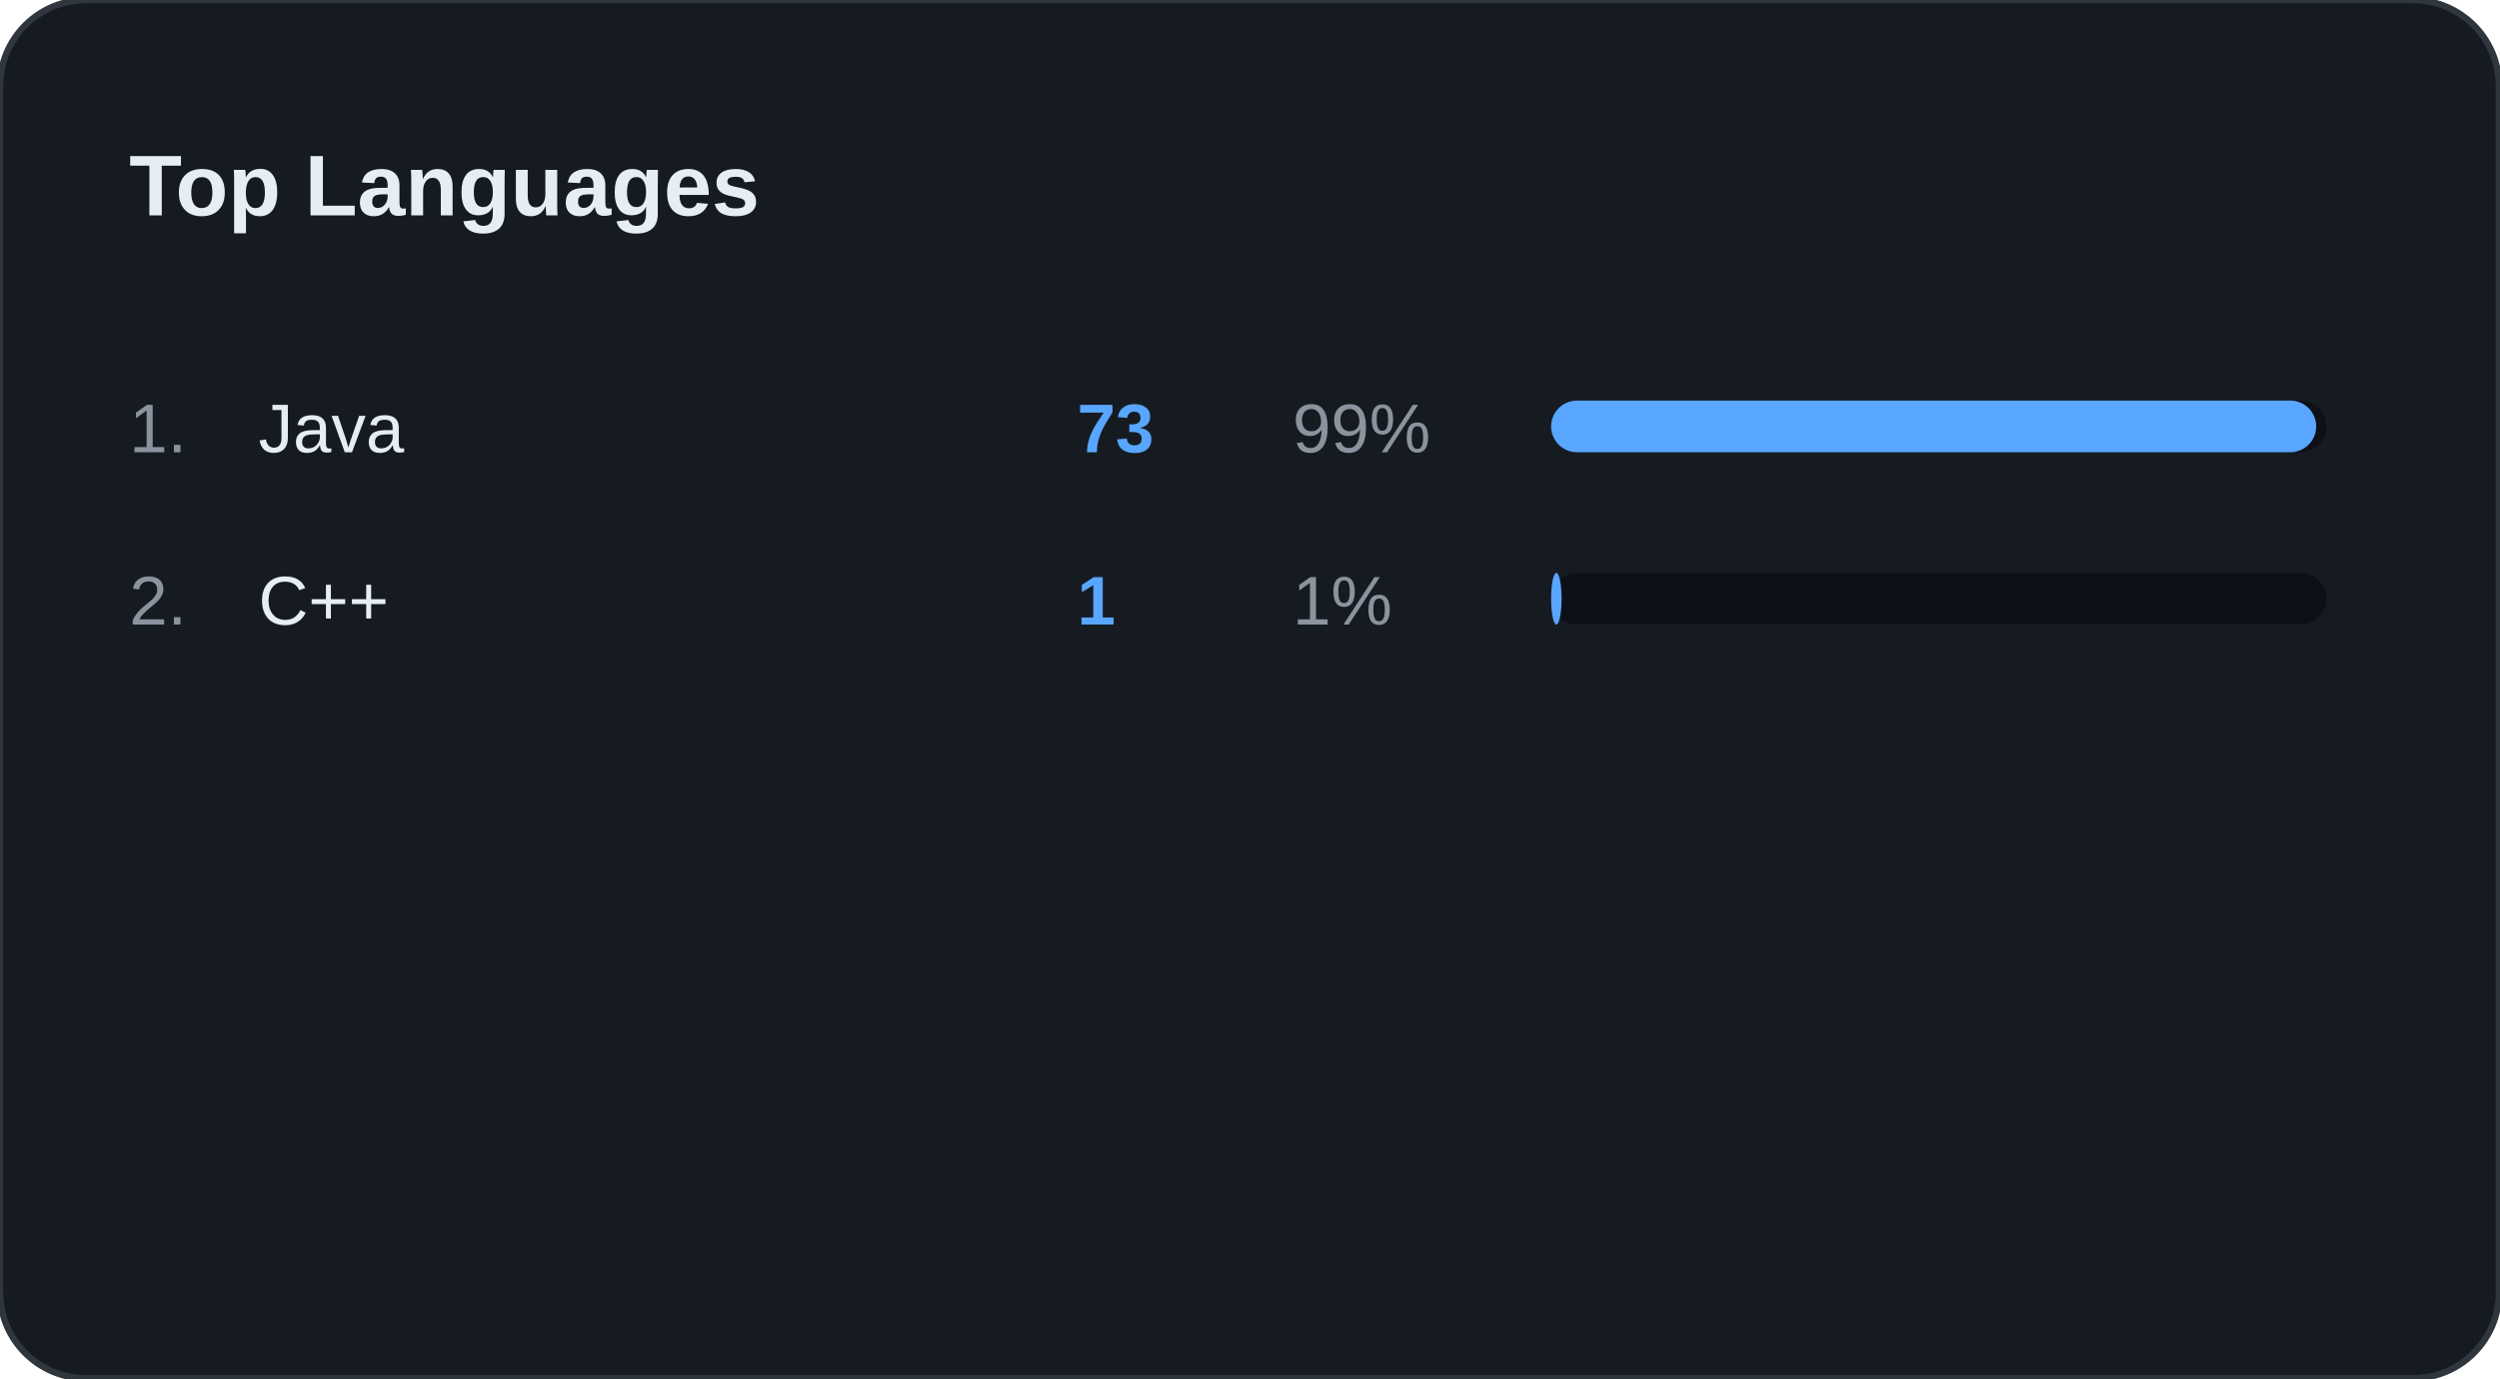
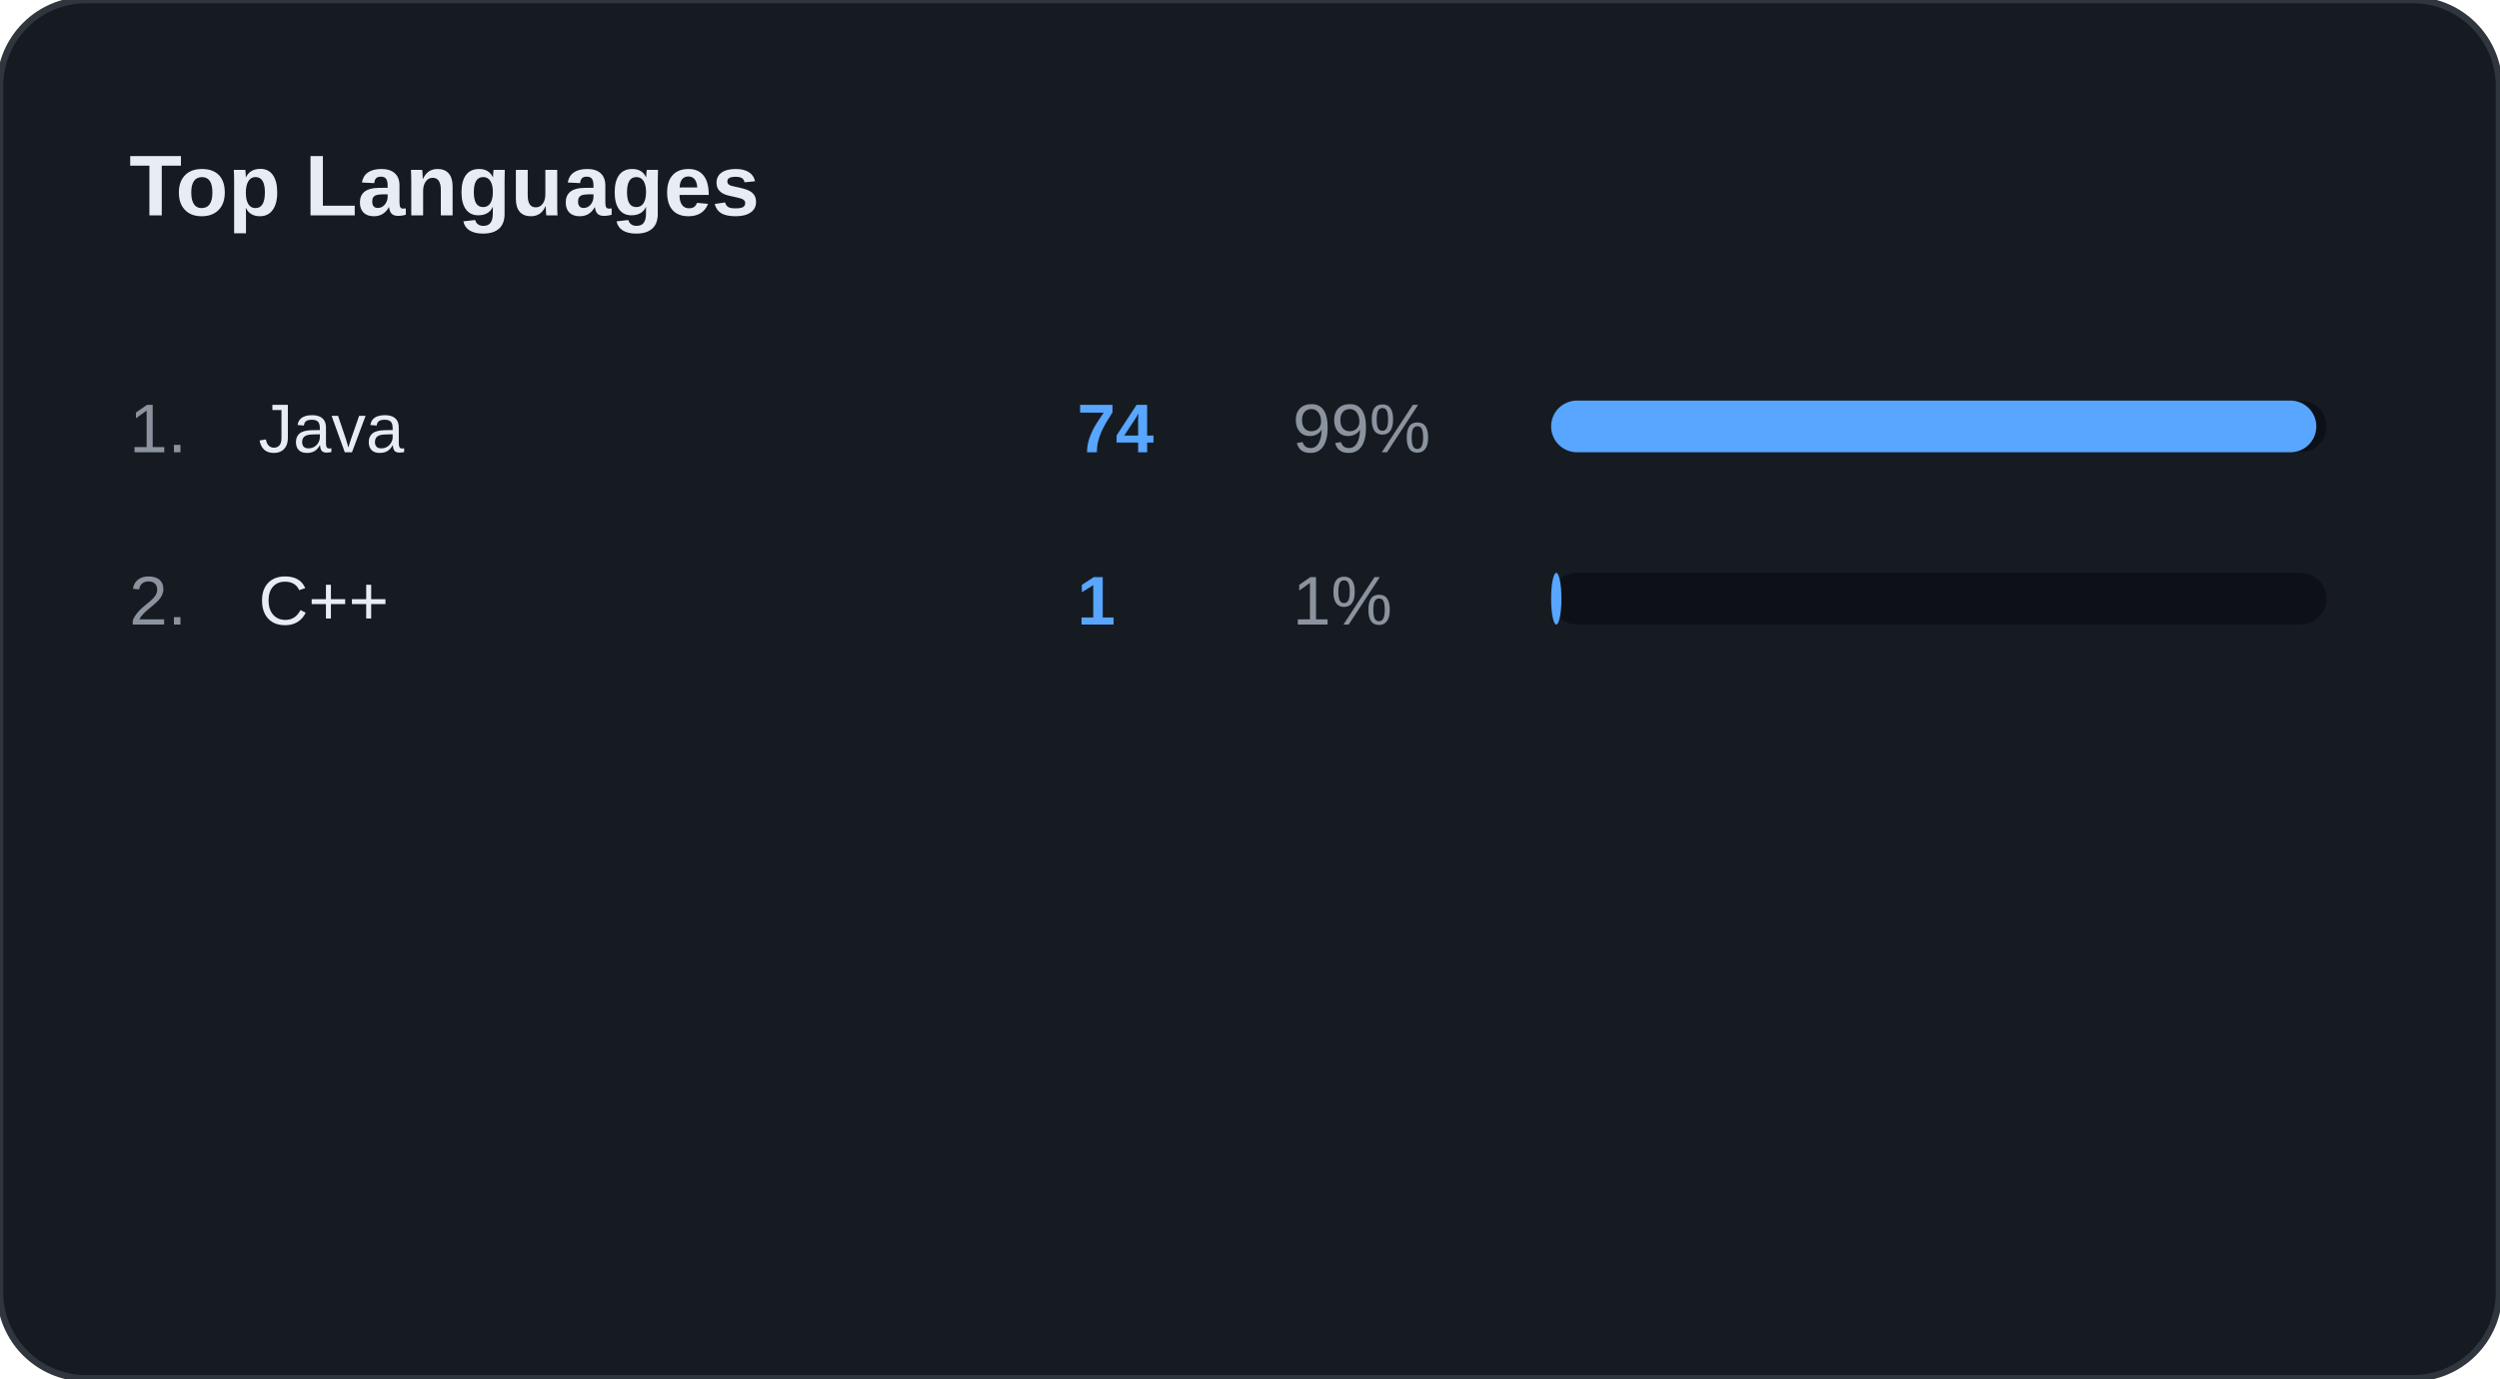
<svg xmlns="http://www.w3.org/2000/svg" width="100%" viewBox="0 0 580 320" preserveAspectRatio="xMidYMid meet">
  <rect width="580" height="320" rx="20" fill="#161B22" stroke="#30363D" stroke-width="1.5" />
  <text x="30" y="50" font-family="Segoe UI, Arial, sans-serif" font-size="20" font-weight="bold" fill="#E6EDF3">Top Languages</text>
  <text x="30" y="105" font-family="Segoe UI, Arial, sans-serif" font-size="16" fill="#8B949E">1.</text>
  <text x="60" y="105" font-family="Segoe UI, Arial, sans-serif" font-size="16" fill="#E6EDF3">Java</text>
-   <text x="250" y="105" font-family="Segoe UI, Arial, sans-serif" font-size="16" font-weight="bold" fill="#58A6FF">73</text>
+   <text x="250" y="105" font-family="Segoe UI, Arial, sans-serif" font-size="16" font-weight="bold" fill="#58A6FF">74</text>
  <text x="300" y="105" font-family="Segoe UI, Arial, sans-serif" font-size="16" fill="#8B949E">99%</text>
  <rect x="360" y="93" width="180" height="12" rx="6" fill="#0D1117" />
-   <rect x="360" y="93" width="177.568" height="12" rx="6" fill="#58A6FF" />
+   <rect x="360" y="93" width="177.6" height="12" rx="6" fill="#58A6FF" />
  <text x="30" y="145" font-family="Segoe UI, Arial, sans-serif" font-size="16" fill="#8B949E">2.</text>
  <text x="60" y="145" font-family="Segoe UI, Arial, sans-serif" font-size="16" fill="#E6EDF3">C++</text>
  <text x="250" y="145" font-family="Segoe UI, Arial, sans-serif" font-size="16" font-weight="bold" fill="#58A6FF">1</text>
  <text x="300" y="145" font-family="Segoe UI, Arial, sans-serif" font-size="16" fill="#8B949E">1%</text>
  <rect x="360" y="133" width="180" height="12" rx="6" fill="#0D1117" />
-   <rect x="360" y="133" width="2.432" height="12" rx="6" fill="#58A6FF" />
+   <rect x="360" y="133" width="2.4" height="12" rx="6" fill="#58A6FF" />
</svg>
